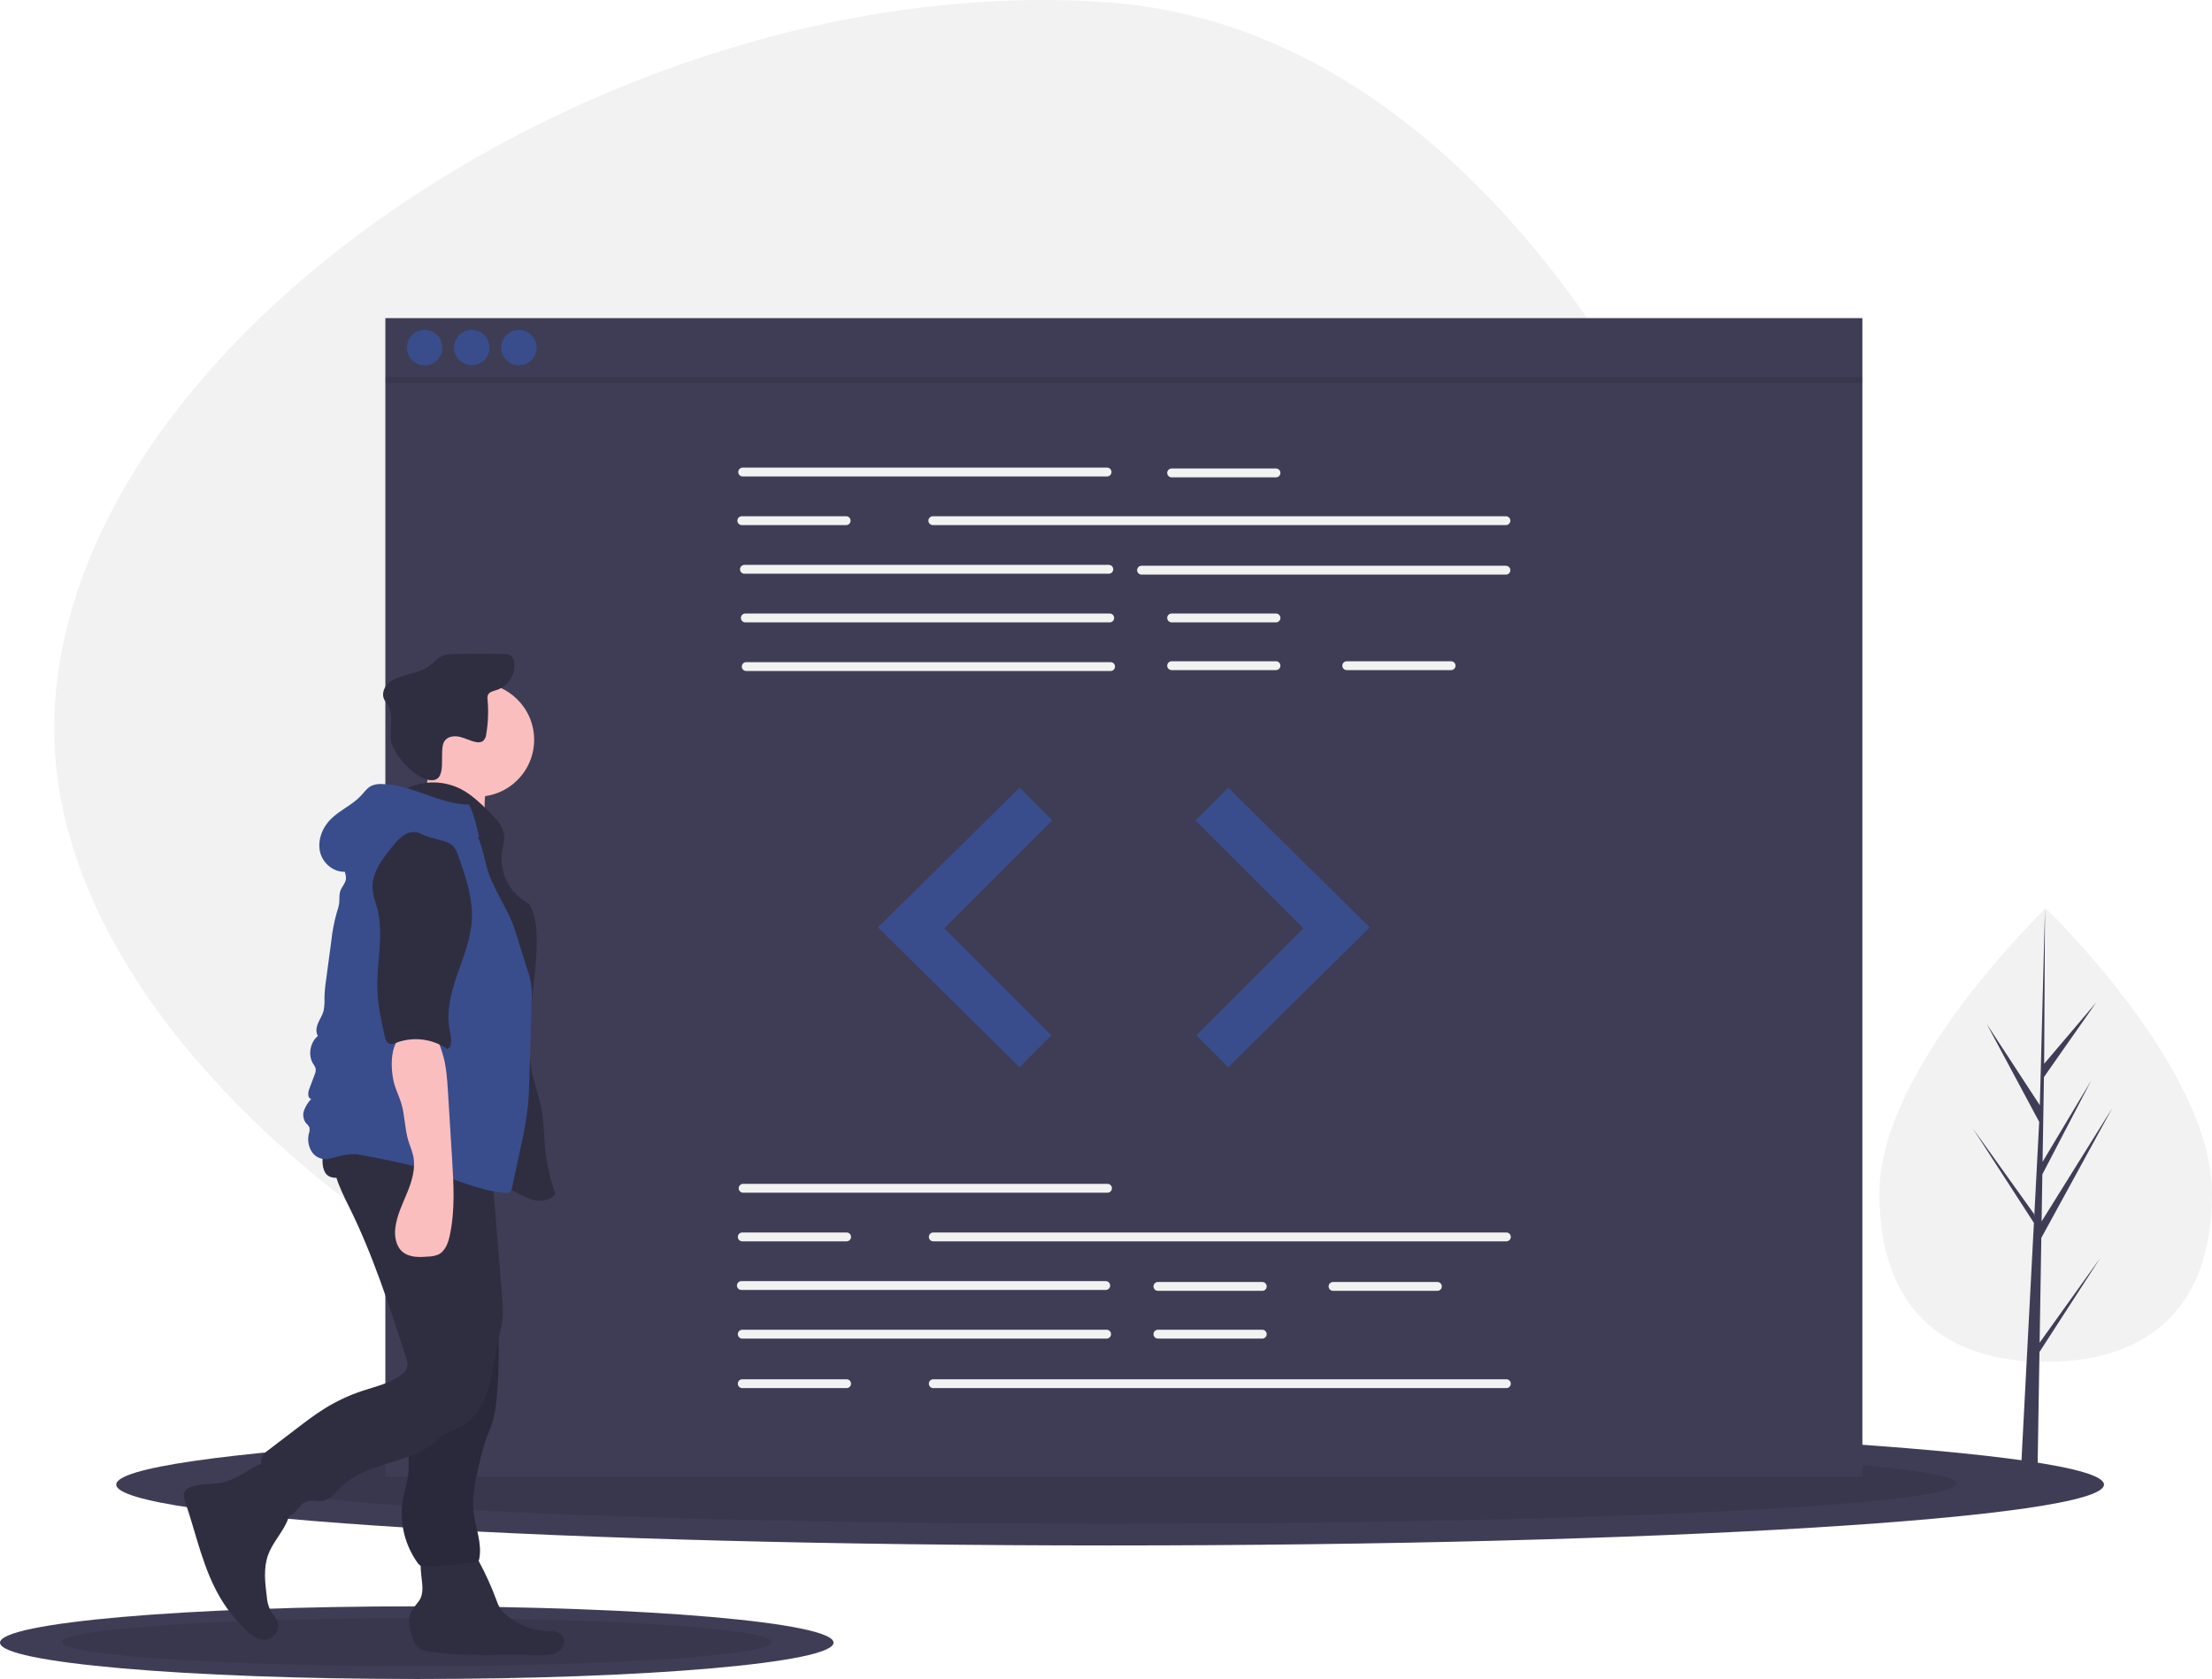
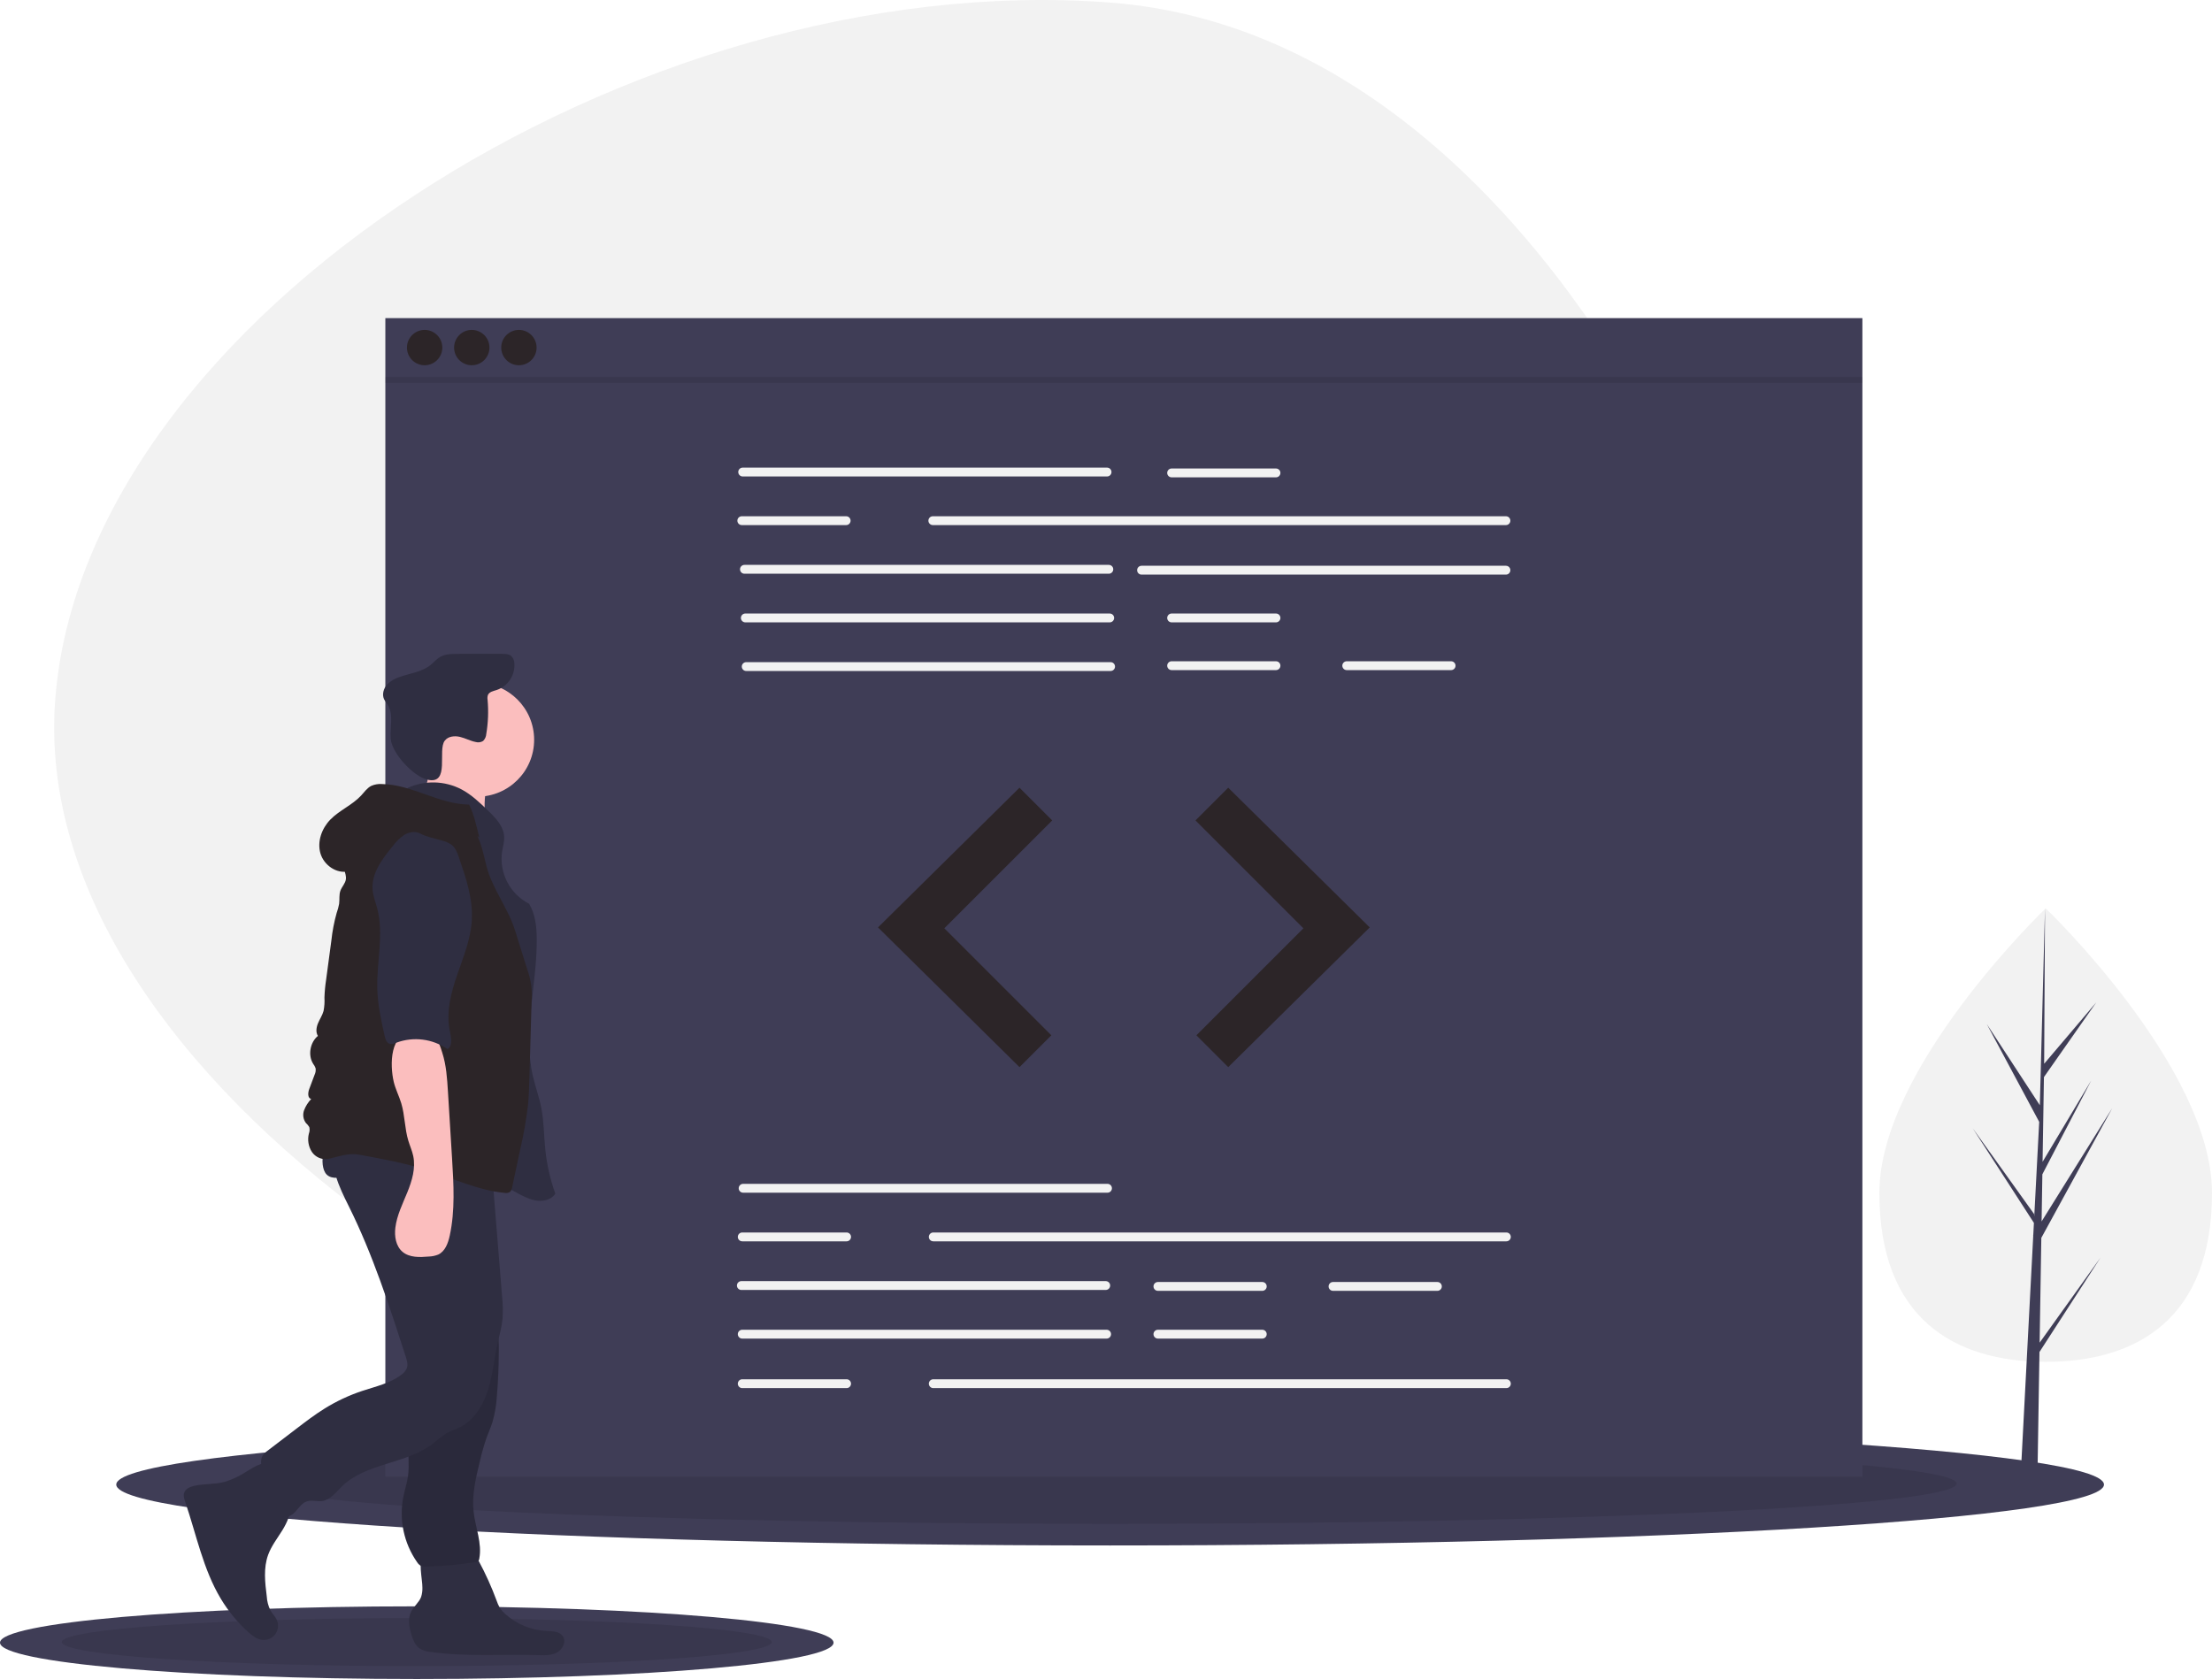
<svg xmlns="http://www.w3.org/2000/svg" id="a594ac37-6d44-4297-8862-1cbd9c01c0b7" data-name="Layer 1" width="1126.194" height="855" viewBox="0 0 1126.194 855">
  <path d="M581.768,778.438C339.369,759.991,50.297,572.172,65.014,378.781S359.7,5.358,602.099,23.805,984.031,403.667,969.314,597.058,824.166,796.885,581.768,778.438Z" transform="translate(-36.90323 -22.5)" fill="#f2f2f2" />
  <ellipse cx="565.194" cy="756" rx="506" ry="31" fill="#3f3d56" />
  <ellipse cx="565.194" cy="755.5" rx="431" ry="20.5" opacity="0.1" />
  <ellipse cx="212.194" cy="836.5" rx="212.194" ry="18.5" fill="#3f3d56" />
  <ellipse cx="212.194" cy="836.202" rx="180.742" ry="12.234" opacity="0.1" />
  <rect x="196.194" y="162" width="752" height="590" fill="#3f3d56" />
  <path d="M600.541,265.129H415.024a2.251,2.251,0,1,1,0-4.503H600.541a2.251,2.251,0,0,1,0,4.503Z" transform="translate(-36.90323 -22.5)" fill="#f2f2f2" />
  <path d="M803.62,289.895H511.835a2.251,2.251,0,0,1,0-4.503H803.62a2.251,2.251,0,1,1,0,4.503Z" transform="translate(-36.90323 -22.5)" fill="#f2f2f2" />
  <path d="M601.442,314.661H415.924a2.251,2.251,0,1,1,0-4.503H601.442a2.251,2.251,0,1,1,0,4.503Z" transform="translate(-36.90323 -22.5)" fill="#f2f2f2" />
  <path d="M803.62,315.111H618.102a2.251,2.251,0,0,1,0-4.503H803.62a2.251,2.251,0,1,1,0,4.503Z" transform="translate(-36.90323 -22.5)" fill="#f2f2f2" />
  <path d="M601.892,339.426H416.374a2.251,2.251,0,0,1,0-4.503H601.892a2.251,2.251,0,1,1,0,4.503Z" transform="translate(-36.90323 -22.5)" fill="#f2f2f2" />
  <path d="M602.342,364.192H416.825a2.251,2.251,0,0,1,0-4.503H602.342a2.251,2.251,0,1,1,0,4.503Z" transform="translate(-36.90323 -22.5)" fill="#f2f2f2" />
  <path d="M686.546,265.579H633.412a2.251,2.251,0,0,1,0-4.503h53.134a2.251,2.251,0,1,1,0,4.503Z" transform="translate(-36.90323 -22.5)" fill="#f2f2f2" />
  <path d="M686.546,339.426H633.412a2.251,2.251,0,0,1,0-4.503h53.134a2.251,2.251,0,1,1,0,4.503Z" transform="translate(-36.90323 -22.5)" fill="#f2f2f2" />
  <path d="M686.546,363.742H633.412a2.251,2.251,0,1,1,0-4.503h53.134a2.251,2.251,0,1,1,0,4.503Z" transform="translate(-36.90323 -22.5)" fill="#f2f2f2" />
  <path d="M775.702,363.742H722.569a2.251,2.251,0,0,1,0-4.503h53.134a2.251,2.251,0,1,1,0,4.503Z" transform="translate(-36.90323 -22.5)" fill="#f2f2f2" />
  <path d="M467.707,289.895H414.573a2.251,2.251,0,0,1,0-4.503h53.134a2.251,2.251,0,0,1,0,4.503Z" transform="translate(-36.90323 -22.5)" fill="#f2f2f2" />
  <path d="M600.766,629.861H415.249a2.251,2.251,0,0,1,0-4.503H600.766a2.251,2.251,0,0,1,0,4.503Z" transform="translate(-36.90323 -22.5)" fill="#f2f2f2" />
  <path d="M599.866,679.392H414.348a2.251,2.251,0,1,1,0-4.503H599.866a2.251,2.251,0,0,1,0,4.503Z" transform="translate(-36.90323 -22.5)" fill="#f2f2f2" />
  <path d="M600.316,704.158H414.798a2.251,2.251,0,1,1,0-4.503H600.316a2.251,2.251,0,1,1,0,4.503Z" transform="translate(-36.90323 -22.5)" fill="#f2f2f2" />
  <path d="M679.566,679.842H626.433a2.251,2.251,0,0,1,0-4.503h53.134a2.251,2.251,0,0,1,0,4.503Z" transform="translate(-36.90323 -22.5)" fill="#f2f2f2" />
  <path d="M679.566,704.158H626.433a2.251,2.251,0,0,1,0-4.503h53.134a2.251,2.251,0,1,1,0,4.503Z" transform="translate(-36.90323 -22.5)" fill="#f2f2f2" />
  <path d="M768.723,679.842H715.589a2.251,2.251,0,1,1,0-4.503h53.134a2.251,2.251,0,0,1,0,4.503Z" transform="translate(-36.90323 -22.5)" fill="#f2f2f2" />
  <path d="M803.845,654.626H512.06a2.251,2.251,0,0,1,0-4.503H803.845a2.251,2.251,0,0,1,0,4.503Z" transform="translate(-36.90323 -22.5)" fill="#f2f2f2" />
  <path d="M467.932,654.626H414.798a2.251,2.251,0,0,1,0-4.503H467.932a2.251,2.251,0,0,1,0,4.503Z" transform="translate(-36.90323 -22.5)" fill="#f2f2f2" />
  <path d="M803.845,729.374H512.06a2.251,2.251,0,1,1,0-4.503H803.845a2.251,2.251,0,0,1,0,4.503Z" transform="translate(-36.90323 -22.5)" fill="#f2f2f2" />
  <path d="M467.932,729.374H414.798a2.251,2.251,0,1,1,0-4.503H467.932a2.251,2.251,0,1,1,0,4.503Z" transform="translate(-36.90323 -22.5)" fill="#f2f2f2" />
-   <polygon points="519.06 401.13 447.014 472.275 519.06 543.42 535.27 527.21 480.786 472.725 535.72 417.79 519.06 401.13" fill="#394d8d" />
-   <polygon points="625.327 401.13 697.373 472.275 625.327 543.42 609.117 527.21 663.602 472.725 608.667 417.79 625.327 401.13" fill="#394d8d" />
-   <circle cx="216.194" cy="177" r="9" fill="#394d8d" />
-   <circle cx="240.194" cy="177" r="9" fill="#394d8d" />
-   <circle cx="264.194" cy="177" r="9" fill="#394d8d" />
+   <polygon points="519.06 401.13 447.014 472.275 519.06 543.42 535.27 527.21 480.786 472.725 535.72 417.79 519.06 401.13" fill="#2c2528" />
+   <polygon points="625.327 401.13 697.373 472.275 625.327 543.42 609.117 527.21 663.602 472.725 608.667 417.79 625.327 401.13" fill="#2c2528" />
+   <circle cx="216.194" cy="177" r="9" fill="#2c2528" />
+   <circle cx="240.194" cy="177" r="9" fill="#2c2528" />
+   <circle cx="264.194" cy="177" r="9" fill="#2c2528" />
  <rect x="196.194" y="192" width="752" height="3" opacity="0.1" />
  <path d="M1163.097,629.954c0,63.771-37.911,86.038-84.676,86.038s-84.676-22.266-84.676-86.038,84.676-144.898,84.676-144.898S1163.097,566.182,1163.097,629.954Z" transform="translate(-36.90323 -22.5)" fill="#f2f2f2" />
  <polygon points="1038.433 683.736 1039.3 630.365 1075.391 564.338 1039.436 621.993 1039.826 597.995 1064.699 550.226 1039.929 591.645 1039.929 591.645 1040.63 548.484 1067.265 510.453 1040.74 541.697 1041.178 462.556 1038.425 567.325 1038.651 563.003 1011.571 521.552 1038.217 571.3 1035.694 619.503 1035.619 618.223 1004.4 574.602 1035.524 622.743 1035.209 628.771 1035.152 628.862 1035.178 629.357 1028.776 751.653 1037.329 751.653 1038.355 688.485 1069.404 640.461 1038.433 683.736" fill="#3f3d56" />
  <path d="M159.525,773.591a43.126,43.126,0,0,1-8.178,3.503c-5.079,1.387-10.507.878-15.637,2.063-2.1.485-4.386,1.499-5.054,3.549-.49,1.503.043,3.127.553,4.623,5.669,16.62,9.085,34.266,18.125,49.321a74.641,74.641,0,0,0,13.993,16.988c2.055,1.852,4.384,3.664,7.135,3.955a7.248,7.248,0,0,0,7.371-10.182c-.811-1.801-2.317-3.196-3.289-4.916a18.757,18.757,0,0,1-1.819-6.991c-.893-7.108-1.754-14.538.709-21.265,1.652-4.512,4.682-8.359,7.206-12.447s4.622-8.772,4.06-13.544c-.383-3.257-1.972-6.237-3.65-9.054-1.681-2.823-5.005-10.408-8.383-11.35C169.16,766.864,162.583,772.024,159.525,773.591Z" transform="translate(-36.90323 -22.5)" fill="#2f2e41" />
  <path d="M251.96,831a14.019,14.019,0,0,1-.663,4.745c-1.058,2.793-3.681,4.706-5.036,7.367-1.885,3.701-1.031,8.174.218,12.135.783,2.483,1.81,5.067,3.912,6.603a12.893,12.893,0,0,0,5.954,1.907c18.036,2.496,36.358,1.064,54.559,1.587,3.317.095,6.829.211,9.725-1.41s4.686-5.697,2.717-8.368c-1.769-2.399-5.265-2.376-8.242-2.518a33.912,33.912,0,0,1-20.913-8.615,15.112,15.112,0,0,1-2.933-3.377,20.753,20.753,0,0,1-1.534-3.518,156.799,156.799,0,0,0-9.084-20.119c-.979-1.815-2.087-3.705-3.906-4.676a10.323,10.323,0,0,0-4.239-.926c-4.536-.294-16.283-1.838-19.791,1.69C249.461,816.768,252.032,826.86,251.96,831Z" transform="translate(-36.90323 -22.5)" fill="#2f2e41" />
  <circle cx="242.971" cy="376.72" r="28.975" fill="#fbbebe" />
  <path d="M253.709,423.146c-1.723,4.614-4.647,8.947-8.9,11.43l40.075,8.175a42.453,42.453,0,0,1-.562-17.869,10.3,10.3,0,0,0,.24-4.409c-.754-2.907-4.026-4.307-6.955-4.974-7.314-1.667-13.782-2.561-20.579-5.792C254.95,413.263,255.241,419.045,253.709,423.146Z" transform="translate(-36.90323 -22.5)" fill="#fbbebe" />
  <path d="M244.474,423.727a31.338,31.338,0,0,1,27.313.714c5.138,2.707,9.392,6.794,13.572,10.826,3.853,3.717,7.962,7.972,8.236,13.319.132,2.59-.676,5.123-1.084,7.684a25.766,25.766,0,0,0,13.78,26.469c3.184,5.303,3.841,11.729,3.889,17.914.185,23.436-7.209,47.161-1.93,69.995,1.239,5.361,3.162,10.554,4.232,15.951,1.387,6.991,1.318,14.18,2.044,21.27a95.266,95.266,0,0,0,5.113,22.495c-1.744,2.774-5.374,3.837-8.642,3.613s-6.325-1.643-9.242-3.136c-14.123-7.227-27.059-16.757-41.687-22.9-9.678-4.064-19.987-6.595-29.376-11.288s-18.12-12.142-20.99-22.238c-1.241-4.365-1.318-8.965-1.385-13.503-.285-19.114-.55-38.436,3.61-57.094,3.669-16.454,10.741-32.194,12.284-48.981.502-5.464.513-11.314,3.566-15.873C232.091,432.52,241.409,430.851,244.474,423.727Z" transform="translate(-36.90323 -22.5)" fill="#2f2e41" />
  <path d="M263.395,399.629c1.707-2.227,5-2.531,7.728-1.872s5.243,2.064,7.997,2.599a4.675,4.675,0,0,0,3.743-.526,5.444,5.444,0,0,0,1.615-3.57,68.163,68.163,0,0,0,.671-17.38,5.147,5.147,0,0,1,.159-2.437c.682-1.643,2.763-2.035,4.462-2.562a13.316,13.316,0,0,0,9.013-13.633,5.421,5.421,0,0,0-1.657-3.741c-1.175-.958-2.82-1.016-4.336-1.029q-11.683-.094-23.367.006c-2.883.025-5.91.096-8.409,1.533-1.848,1.063-3.222,2.773-4.88,4.112-4.326,3.491-10.178,4.201-15.441,5.991a15.308,15.308,0,0,0-6.768,4.036c-1.75,2-2.592,4.973-1.493,7.393a26.252,26.252,0,0,0,1.887,2.904c3.105,4.964,1.038,11.403,1.501,17.24.579,7.288,11.365,19.112,18.679,20.836C266.308,422.311,259.486,404.414,263.395,399.629Z" transform="translate(-36.90323 -22.5)" fill="#2f2e41" />
  <path d="M247.037,719.183c.745,5.322,1.701,10.662,1.445,16.029-.357,7.494-3.059,14.714-3.559,22.199-.373,5.591.49,11.242-.287,16.791-.497,3.553-1.656,6.978-2.373,10.494a43.395,43.395,0,0,0,6.973,33.265,5.448,5.448,0,0,0,2.023,1.961,5.714,5.714,0,0,0,2.508.332,179.947,179.947,0,0,0,25.17-2.287,2.414,2.414,0,0,0,1.616-.713,2.266,2.266,0,0,0,.351-.954c1.544-7.936-1.977-15.893-2.872-23.928-.956-8.58,1.103-17.177,3.146-25.565a113.548,113.548,0,0,1,3.467-12.228c.988-2.697,2.181-5.321,3.037-8.063a61.46,61.46,0,0,0,2.202-13.203q.892-10.575.945-21.199a88.958,88.958,0,0,0-1.665-20.01c-1.878-8.338-5.724-16.081-9.536-23.73a15.029,15.029,0,0,0-5.618,2.67,125.38,125.38,0,0,1-15.35,8.481c-3.567,1.657-10.522,2.833-12.786,6.286-2.232,3.405-.792,10.351-.621,14.106Q245.694,709.584,247.037,719.183Z" transform="translate(-36.90323 -22.5)" fill="#2f2e41" />
  <path d="M247.037,719.183c.745,5.322,1.701,10.662,1.445,16.029-.357,7.494-3.059,14.714-3.559,22.199-.373,5.591.49,11.242-.287,16.791-.497,3.553-1.656,6.978-2.373,10.494a43.395,43.395,0,0,0,6.973,33.265,5.448,5.448,0,0,0,2.023,1.961,5.714,5.714,0,0,0,2.508.332,179.947,179.947,0,0,0,25.17-2.287,2.414,2.414,0,0,0,1.616-.713,2.266,2.266,0,0,0,.351-.954c1.544-7.936-1.977-15.893-2.872-23.928-.956-8.58,1.103-17.177,3.146-25.565a113.548,113.548,0,0,1,3.467-12.228c.988-2.697,2.181-5.321,3.037-8.063a61.46,61.46,0,0,0,2.202-13.203q.892-10.575.945-21.199a88.958,88.958,0,0,0-1.665-20.01c-1.878-8.338-5.724-16.081-9.536-23.73a15.029,15.029,0,0,0-5.618,2.67,125.38,125.38,0,0,1-15.35,8.481c-3.567,1.657-10.522,2.833-12.786,6.286-2.232,3.405-.792,10.351-.621,14.106Q245.694,709.584,247.037,719.183Z" transform="translate(-36.90323 -22.5)" opacity="0.1" />
  <path d="M207.864,605.518c-3.848,10.359,1.808,21.554,6.722,31.452,12.106,24.386,20.513,50.407,28.874,76.317.626,1.941,1.252,4.058.554,5.974a7.825,7.825,0,0,1-2.822,3.347c-5.765,4.379-13.107,5.939-19.975,8.23a90.184,90.184,0,0,0-18.943,8.88c-4.977,3.084-9.639,6.644-14.292,10.197l-14.812,11.312a9.903,9.903,0,0,0-2.476,2.397c-1.429,2.241-.843,5.167-.132,7.728a131.432,131.432,0,0,0,7.252,19.792,6.911,6.911,0,0,0,2.63,3.447c2.312,1.242,5.14-.405,6.905-2.347s3.292-4.359,5.781-5.193c2.486-.833,5.222.176,7.818-.189,4.199-.589,6.986-4.457,10.013-7.426,12.365-12.131,33.01-11.251,46.612-21.977a59.228,59.228,0,0,1,6.231-4.868c2.3-1.359,4.907-2.105,7.293-3.307,7.257-3.654,11.819-11.209,14.262-18.957s3.141-15.928,4.897-23.861c.908-4.101,2.103-8.158,2.507-12.338a66.094,66.094,0,0,0-.253-11.666L287.604,621.748c-.4-4.943-.8-9.892-1.576-14.791-14.577.521-29.143,1.108-43.728,1.28C230.695,608.374,218.876,609.186,207.864,605.518Z" transform="translate(-36.90323 -22.5)" fill="#2f2e41" />
  <path d="M202.506,619.721c1.977,3.18,6.79,3.114,10.104,1.371s5.889-4.673,9.211-6.401c4.464-2.323,9.746-2.235,14.776-2.093,7.964.225,16.025.464,23.687,2.647,7.925,2.257,15.64,6.603,23.834,5.736,1.426-.151,2.985-.56,3.761-1.766a5.544,5.544,0,0,0,.62-2.836l.268-7.159a6.464,6.464,0,0,0-.57-3.625,6.082,6.082,0,0,0-2.716-2.079c-11.663-5.646-24.965-6.697-37.915-7.141q-9.875-.338-19.757-.278c-5.591.034-12.303-.775-17.739.719C202.774,598.82,198.805,613.769,202.506,619.721Z" transform="translate(-36.90323 -22.5)" fill="#2f2e41" />
-   <path d="M275.742,432.226c-15.282-.135-29.131-10.223-44.412-10.468a11.514,11.514,0,0,0-5.393.93c-2.129,1.073-3.529,3.147-5.147,4.898-4.518,4.893-11.061,7.505-15.703,12.281-4.352,4.478-6.773,11.15-5.055,17.153s8.204,10.608,14.279,9.165A36.801,36.801,0,0,1,228.65,446.706a72.887,72.887,0,0,1,11.205-5.882c6.868-3.112,14.548-6.283,21.718-3.95a30.638,30.638,0,0,1,7.409,4.04l11.954,8.03C279.543,443.45,278.29,437.288,275.742,432.226Z" transform="translate(-36.90323 -22.5)" fill="#394d8d" />
-   <path d="M212.552,460.874c-2.029,2.532.894,6.2.447,9.413-.297,2.135-2.054,3.765-2.786,5.793-.758,2.1-.356,4.427-.643,6.641a28.489,28.489,0,0,1-1.275,4.73,84.975,84.975,0,0,0-2.686,14.026l-2.675,19.976a75.681,75.681,0,0,0-.846,9.078,27.107,27.107,0,0,1-.452,6.787c-.592,2.183-1.904,4.093-2.786,6.175s-1.291,4.602-.099,6.524c-3.991,3.325-5.178,9.854-2.387,14.235a7.899,7.899,0,0,1,1.23,2.265,5.82,5.82,0,0,1-.542,3.34l-2.705,7.207c-.692,1.845-.911,4.653,1.014,5.074a17.006,17.006,0,0,0-3.651,5.767,6.866,6.866,0,0,0,.972,6.506,8.289,8.289,0,0,1,1.694,2.056,5.473,5.473,0,0,1-.196,3.243,11.906,11.906,0,0,0,1.473,9.333,8.371,8.371,0,0,0,8.418,3.609c5.41-1.22,10.272-3.147,15.728-2.146,11.746,2.155,23.53,4.32,34.906,7.952,12.984,4.145,25.556,10.224,39.126,11.5a3.798,3.798,0,0,0,2.617-.407,3.931,3.931,0,0,0,1.21-2.488q2.097-9.832,4.194-19.665a202.363,202.363,0,0,0,3.855-22.028c.477-4.781.614-9.589.749-14.392l1.081-38.231a38.197,38.197,0,0,0-2.2-16.62l-6.217-19.848c-3.548-11.327-11.688-21.371-14.586-32.882-1.834-7.285-3.189-15.103-8.108-20.781-7.012-8.095-19.145-9.354-29.764-7.962-4.797.629-9.636,1.714-13.785,4.202-4.798,2.877-8.333,7.409-11.753,11.836C218.305,454.343,215.436,457.276,212.552,460.874Z" transform="translate(-36.90323 -22.5)" fill="#394d8d" />
+   <path d="M275.742,432.226c-15.282-.135-29.131-10.223-44.412-10.468a11.514,11.514,0,0,0-5.393.93c-2.129,1.073-3.529,3.147-5.147,4.898-4.518,4.893-11.061,7.505-15.703,12.281-4.352,4.478-6.773,11.15-5.055,17.153s8.204,10.608,14.279,9.165A36.801,36.801,0,0,1,228.65,446.706a72.887,72.887,0,0,1,11.205-5.882c6.868-3.112,14.548-6.283,21.718-3.95a30.638,30.638,0,0,1,7.409,4.04l11.954,8.03C279.543,443.45,278.29,437.288,275.742,432.226Z" transform="translate(-36.90323 -22.5)" fill="#2c2528" />
+   <path d="M212.552,460.874c-2.029,2.532.894,6.2.447,9.413-.297,2.135-2.054,3.765-2.786,5.793-.758,2.1-.356,4.427-.643,6.641a28.489,28.489,0,0,1-1.275,4.73,84.975,84.975,0,0,0-2.686,14.026l-2.675,19.976a75.681,75.681,0,0,0-.846,9.078,27.107,27.107,0,0,1-.452,6.787c-.592,2.183-1.904,4.093-2.786,6.175s-1.291,4.602-.099,6.524c-3.991,3.325-5.178,9.854-2.387,14.235a7.899,7.899,0,0,1,1.23,2.265,5.82,5.82,0,0,1-.542,3.34l-2.705,7.207c-.692,1.845-.911,4.653,1.014,5.074a17.006,17.006,0,0,0-3.651,5.767,6.866,6.866,0,0,0,.972,6.506,8.289,8.289,0,0,1,1.694,2.056,5.473,5.473,0,0,1-.196,3.243,11.906,11.906,0,0,0,1.473,9.333,8.371,8.371,0,0,0,8.418,3.609c5.41-1.22,10.272-3.147,15.728-2.146,11.746,2.155,23.53,4.32,34.906,7.952,12.984,4.145,25.556,10.224,39.126,11.5a3.798,3.798,0,0,0,2.617-.407,3.931,3.931,0,0,0,1.21-2.488q2.097-9.832,4.194-19.665a202.363,202.363,0,0,0,3.855-22.028c.477-4.781.614-9.589.749-14.392l1.081-38.231a38.197,38.197,0,0,0-2.2-16.62l-6.217-19.848c-3.548-11.327-11.688-21.371-14.586-32.882-1.834-7.285-3.189-15.103-8.108-20.781-7.012-8.095-19.145-9.354-29.764-7.962-4.797.629-9.636,1.714-13.785,4.202-4.798,2.877-8.333,7.409-11.753,11.836C218.305,454.343,215.436,457.276,212.552,460.874Z" transform="translate(-36.90323 -22.5)" fill="#2c2528" />
  <path d="M237.347,573.323c.875,3.773,2.712,7.251,3.837,10.957,1.884,6.209,1.724,12.896,3.605,19.106.789,2.606,1.933,5.109,2.5,7.773,1.321,6.211-.608,12.636-3.003,18.516s-5.313,11.678-6.091,17.98c-.548,4.438.239,9.45,3.66,12.331,3.552,2.99,8.713,2.788,13.339,2.39a14.016,14.016,0,0,0,4.841-1.008c3.538-1.674,5.028-5.86,5.855-9.685,2.771-12.819,1.98-26.106,1.174-39.197l-2.106-34.234c-.405-6.591-.84-13.318-2.871-19.646-.739-2.302-2.026-6.954-4.129-8.424-2.083-1.456-8.03-1.521-10.609-1.642C235.251,547.97,235.387,564.856,237.347,573.323Z" transform="translate(-36.90323 -22.5)" fill="#fbbebe" />
  <path d="M250.751,446.923c-2.471-1.294-5.584-.736-7.972.704a24.568,24.568,0,0,0-5.972,5.798c-5.339,6.517-10.991,13.995-10.199,22.382.297,3.145,1.501,6.121,2.317,9.172,3.579,13.38-.379,27.53.075,41.373.262,7.999,2.003,15.866,3.736,23.679.354,1.595.92,3.44,2.463,3.977,1.159.403,2.41-.115,3.557-.551A28.371,28.371,0,0,1,264.721,556.731c2.865-1.529,1.791-6.363,1.149-9.546-1.908-9.458.682-19.214,3.828-28.335s6.911-18.23,7.432-27.865c.591-10.916-3.029-21.571-6.6-31.903-.779-2.255-1.631-4.62-3.439-6.178a13.665,13.665,0,0,0-5.203-2.377C258.096,449.406,254.255,448.758,250.751,446.923Z" transform="translate(-36.90323 -22.5)" fill="#2f2e41" />
</svg>
